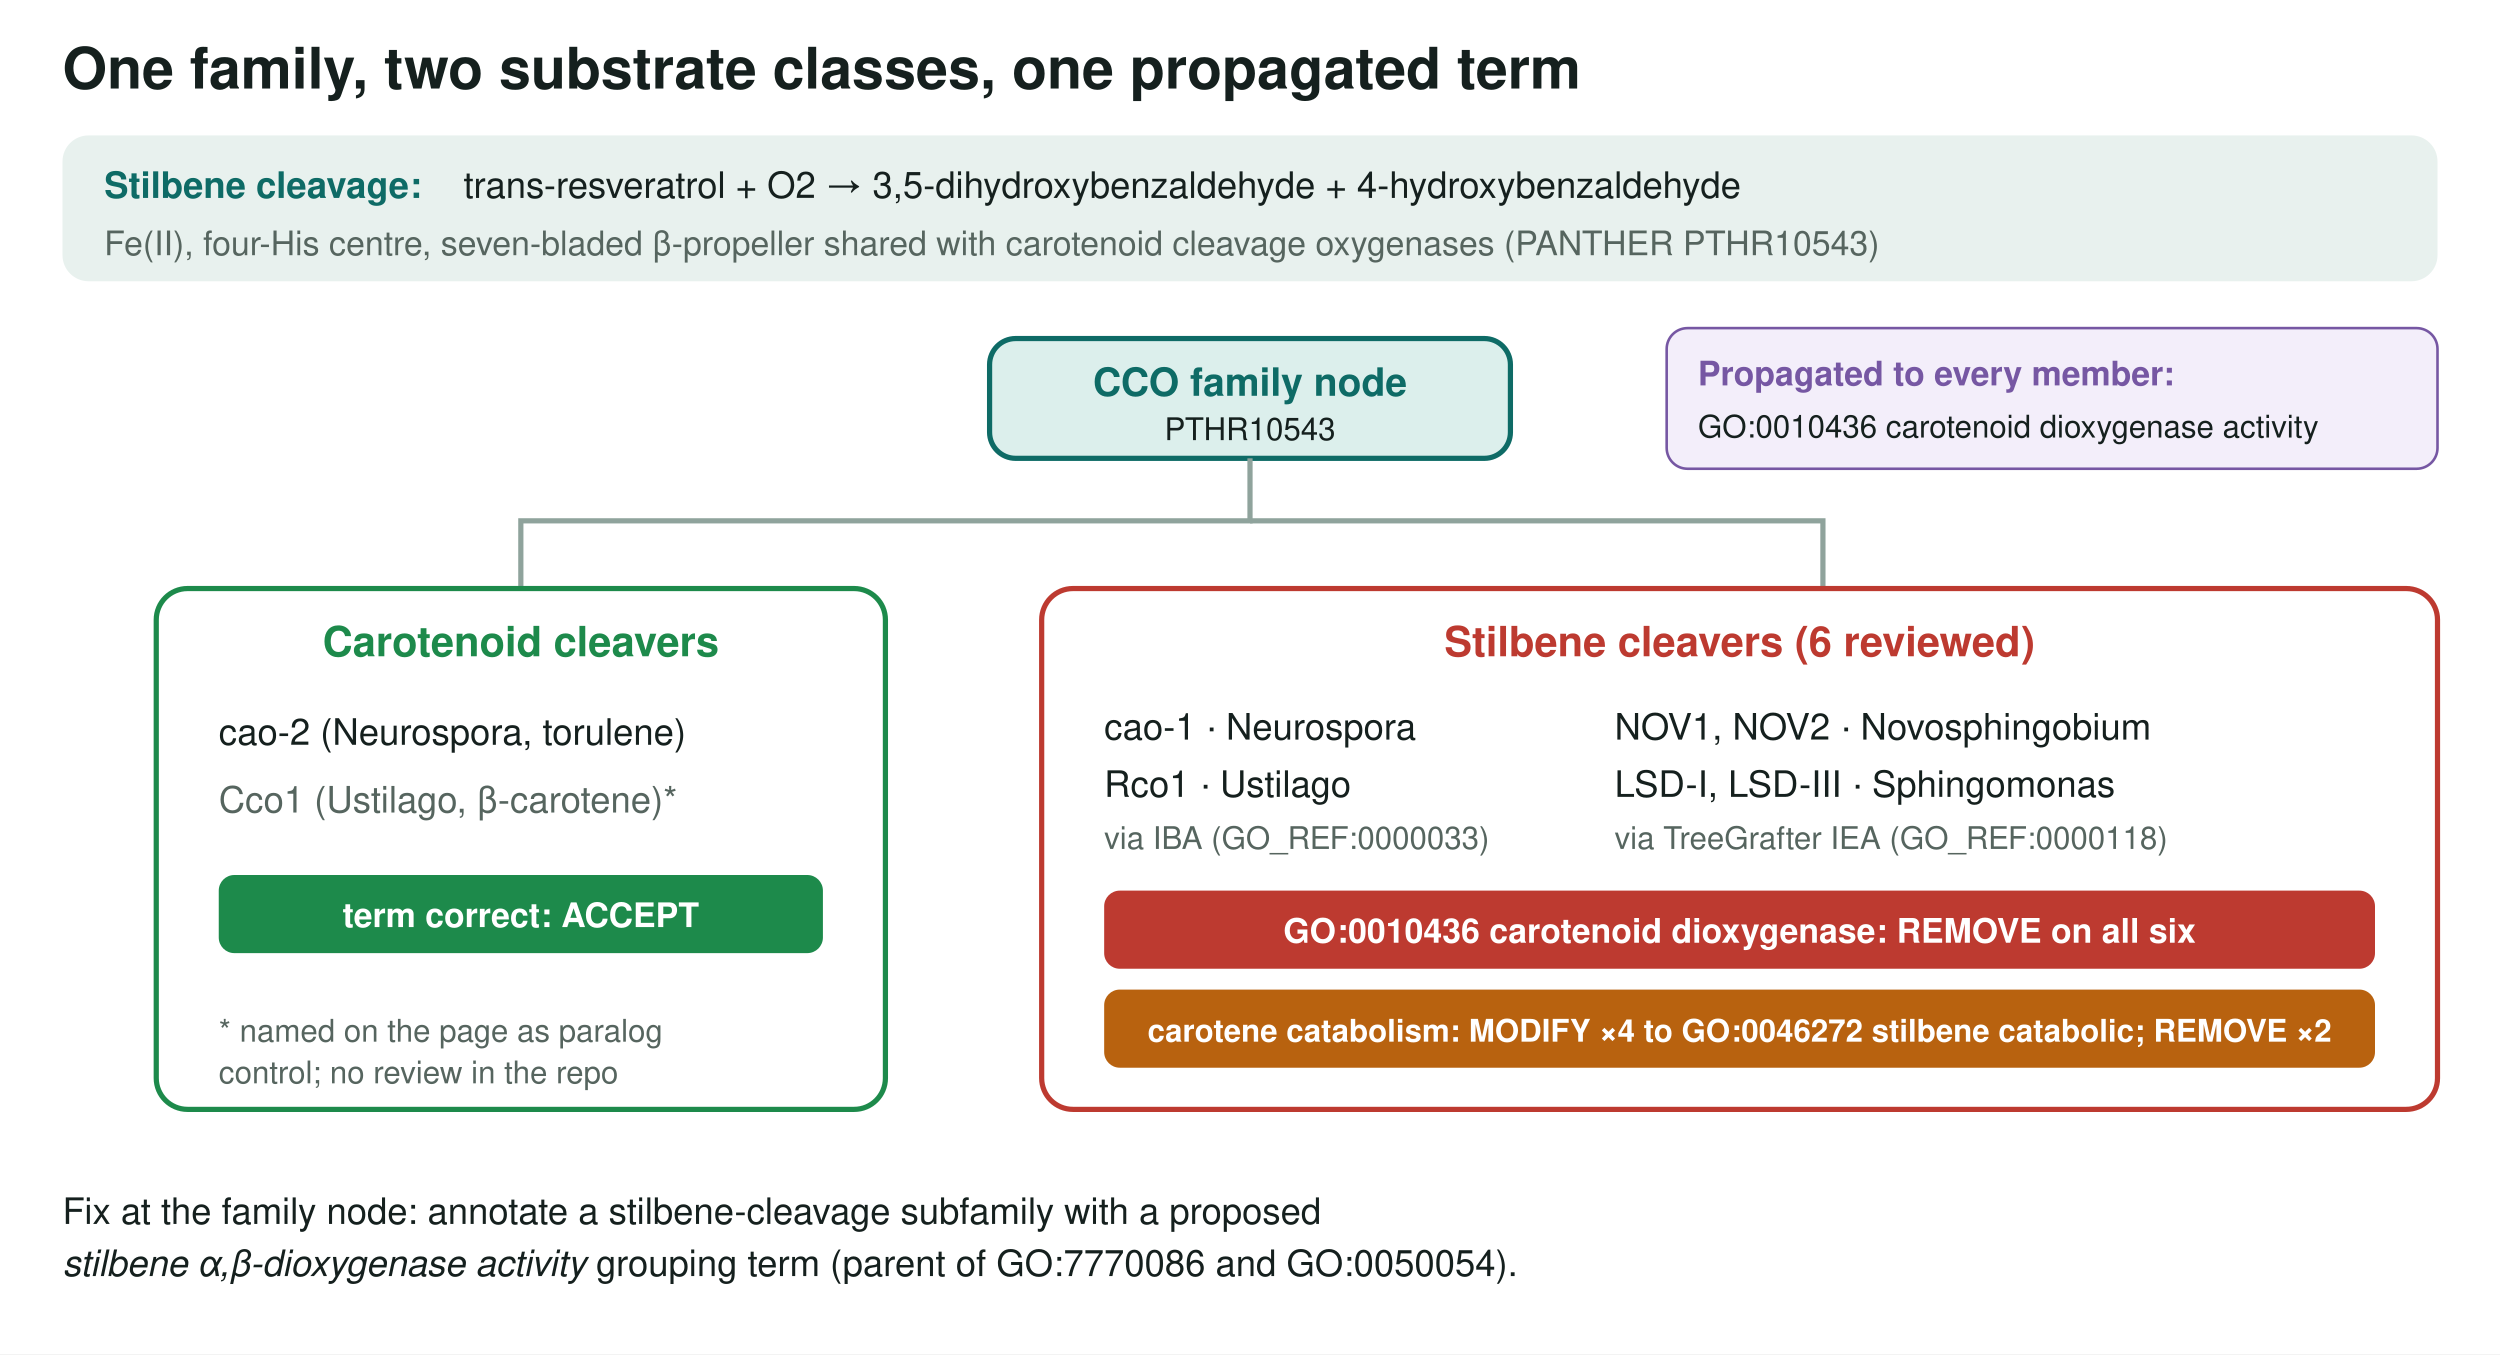
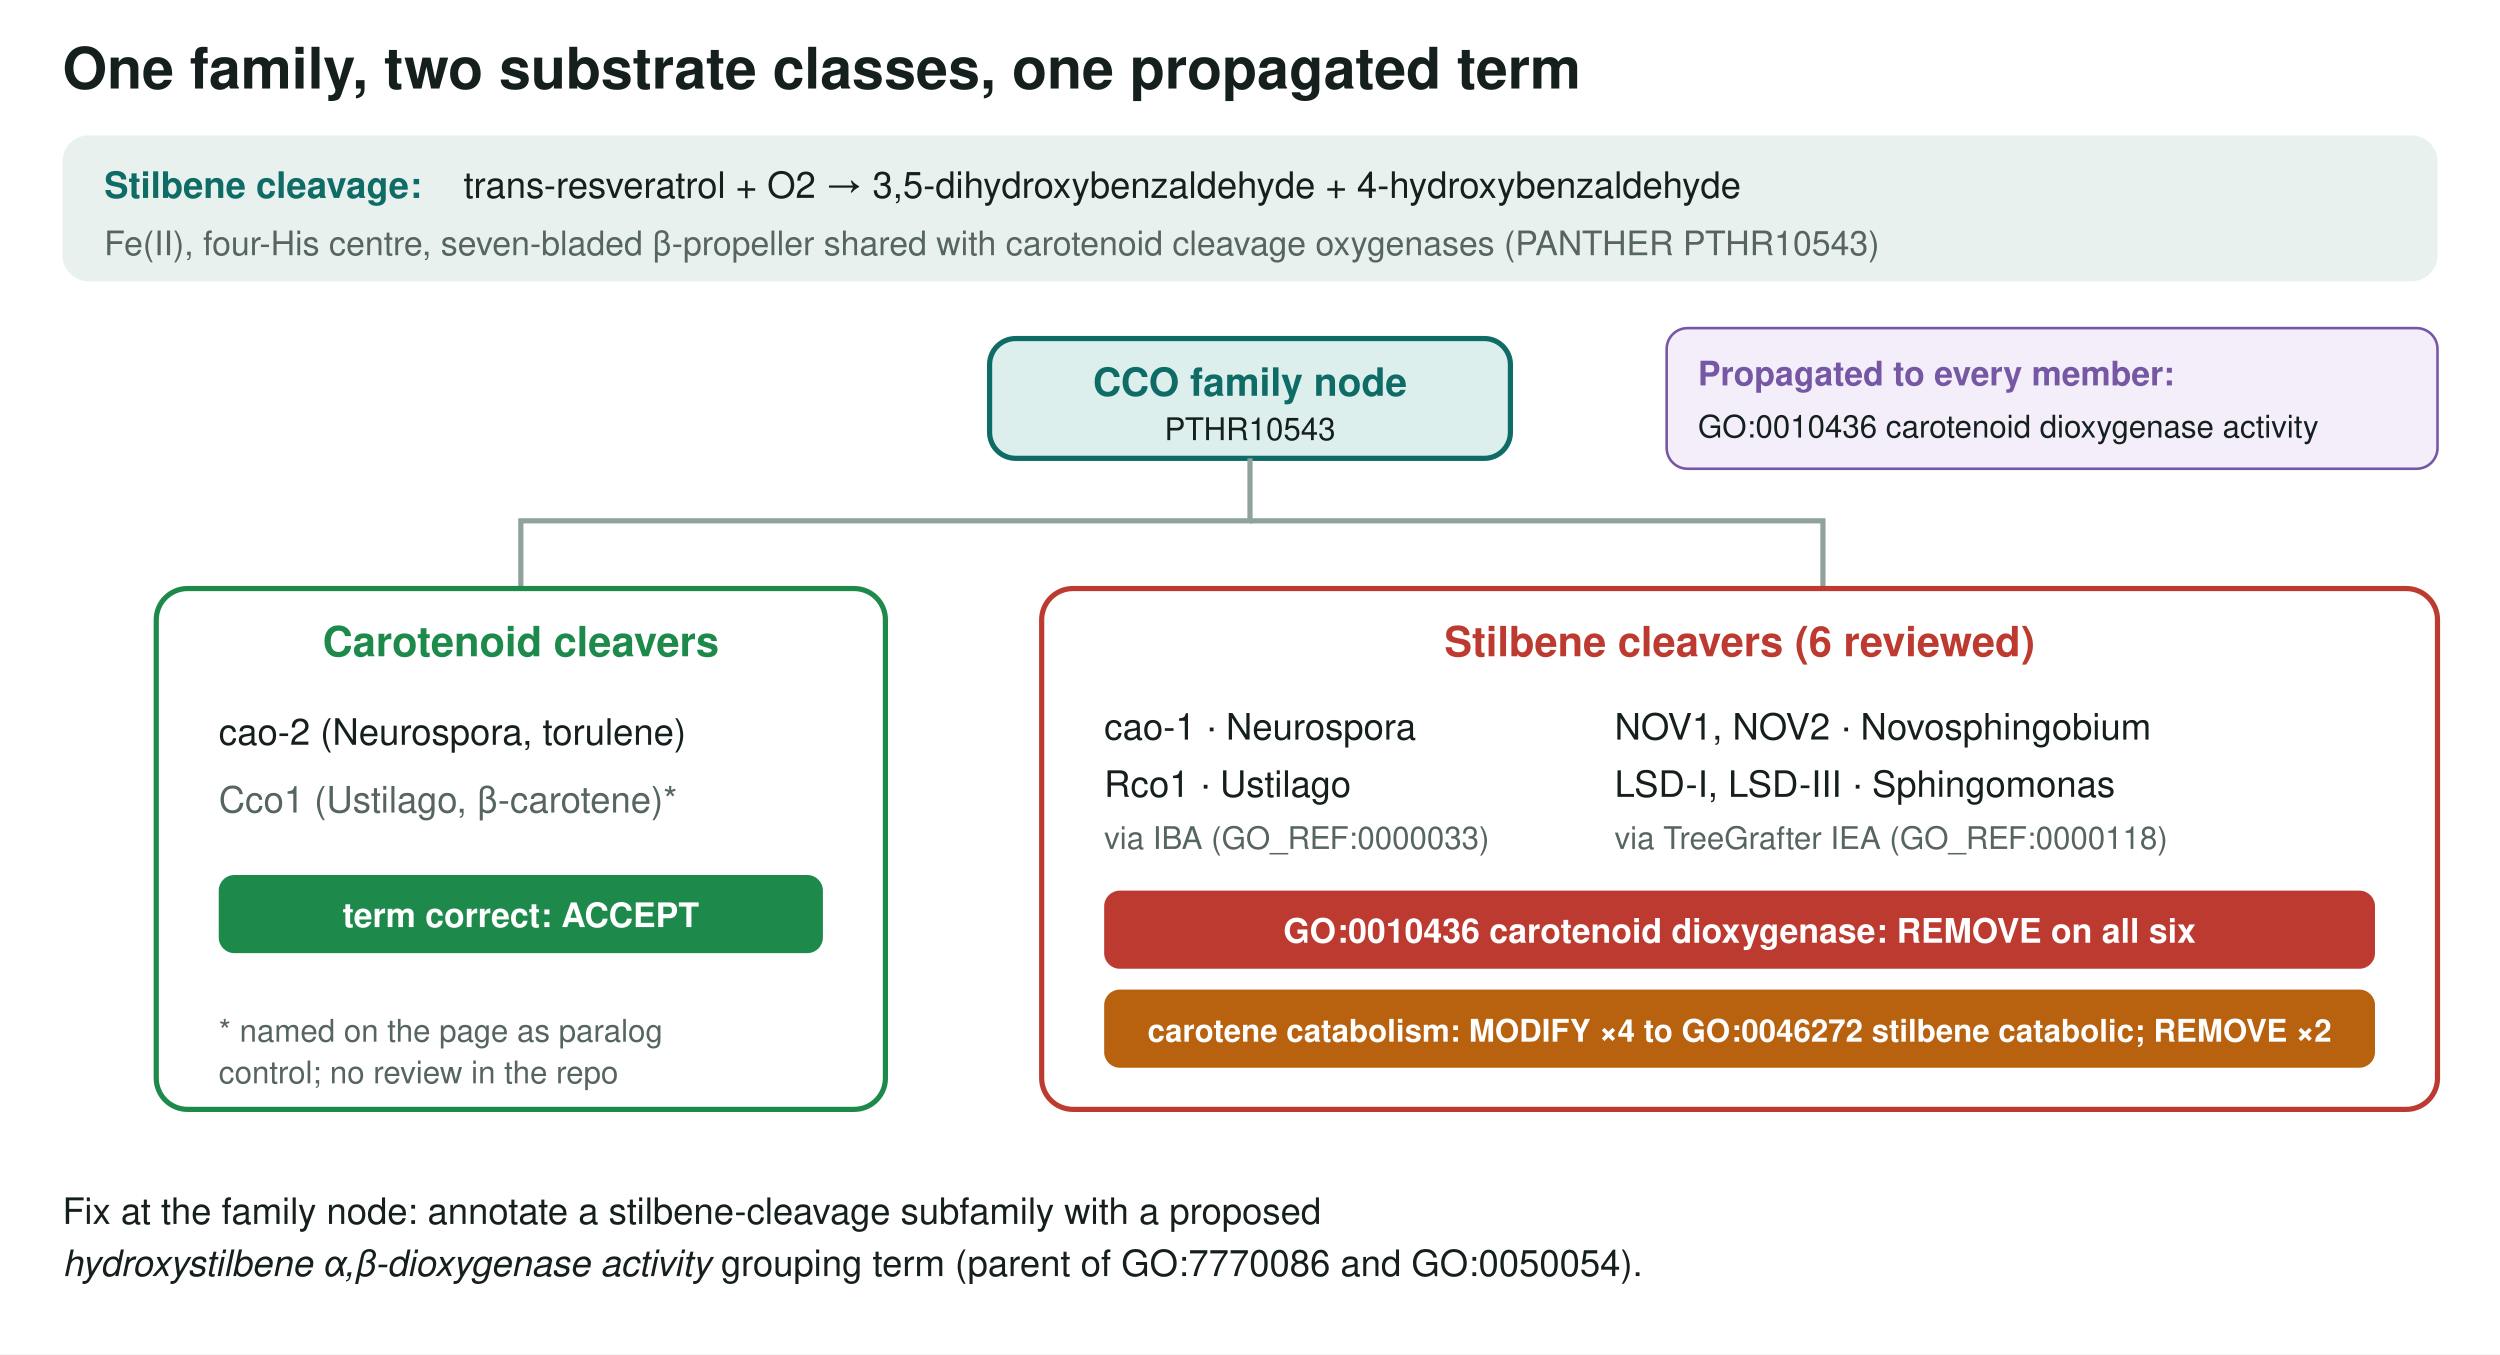
<svg xmlns="http://www.w3.org/2000/svg" viewBox="0 0 960 520" width="960" height="520" font-family="Helvetica, Arial, sans-serif">
  <rect width="960" height="520" fill="#ffffff" />
  <text x="24" y="34" font-size="22" font-weight="bold" fill="#15201e">One family, two substrate classes, one propagated term</text>
  <rect x="24" y="52" width="912" height="56" rx="10" fill="#e8f1ee" />
  <text x="40" y="76" font-size="14" font-weight="bold" fill="#0e6b66">Stilbene cleavage:</text>
  <text x="178" y="76" font-size="14" fill="#15201e">trans-resveratrol + O2 → 3,5-dihydroxybenzaldehyde + 4-hydroxybenzaldehyde</text>
  <text x="40" y="98" font-size="13" fill="#56655f">Fe(II), four-His centre, seven-bladed β-propeller shared with carotenoid cleavage oxygenases (PANTHER PTHR10543)</text>
  <rect x="380" y="130" width="200" height="46" rx="10" fill="#dcefec" stroke="#0e6b66" stroke-width="2" />
  <text x="480" y="152" font-size="15" text-anchor="middle" font-weight="bold" fill="#0e6b66">CCO family node</text>
  <text x="480" y="169" font-size="12" text-anchor="middle" fill="#15201e">PTHR10543</text>
  <rect x="640" y="126" width="296" height="54" rx="8" fill="#f3eefa" stroke="#7657a3" />
  <text x="652" y="148" font-size="13" fill="#7657a3" font-weight="bold">Propagated to every member:</text>
  <text x="652" y="168" font-size="12" fill="#15201e">GO:0010436 carotenoid dioxygenase activity</text>
  <path d="M480,176 L480,200 L200,200 L200,226" fill="none" stroke="#8fa39c" stroke-width="2" />
  <path d="M480,200 L700,200 L700,226" fill="none" stroke="#8fa39c" stroke-width="2" />
  <rect x="60" y="226" width="280" height="200" rx="12" fill="#ffffff" stroke="#1d8a4b" stroke-width="2" />
  <text x="200" y="252" font-size="16" text-anchor="middle" font-weight="bold" fill="#1d8a4b">Carotenoid cleavers</text>
  <text x="84" y="286" font-size="14" fill="#15201e">cao-2 (Neurospora, torulene)</text>
  <text x="84" y="312" font-size="14" fill="#56655f">Cco1 (Ustilago, β-carotene)*</text>
  <rect x="84" y="336" width="232" height="30" rx="6" fill="#1d8a4b" />
  <text x="200" y="356" font-size="13" text-anchor="middle" fill="#ffffff" font-weight="bold">term correct: ACCEPT</text>
  <text x="84" y="400" font-size="12" fill="#56655f">* named on the page as paralog</text>
  <text x="84" y="416" font-size="12" fill="#56655f">control; no review in the repo</text>
  <rect x="400" y="226" width="536" height="200" rx="12" fill="#ffffff" stroke="#bd3a30" stroke-width="2" />
  <text x="668" y="252" font-size="16" text-anchor="middle" font-weight="bold" fill="#bd3a30">Stilbene cleavers (6 reviewed)</text>
  <text x="424" y="284" font-size="14" fill="#15201e">cao-1 · Neurospora</text>
  <text x="424" y="306" font-size="14" fill="#15201e">Rco1 · Ustilago</text>
  <text x="620" y="284" font-size="14" fill="#15201e">NOV1, NOV2 · Novosphingobium</text>
  <text x="620" y="306" font-size="14" fill="#15201e">LSD-I, LSD-III · Sphingomonas</text>
  <text x="424" y="326" font-size="12" fill="#56655f">via IBA (GO_REF:0000033)</text>
  <text x="620" y="326" font-size="12" fill="#56655f">via TreeGrafter IEA (GO_REF:0000118)</text>
  <rect x="424" y="342" width="488" height="30" rx="6" fill="#bd3a30" />
  <text x="668" y="362" font-size="13" text-anchor="middle" fill="#ffffff" font-weight="bold">GO:0010436 carotenoid dioxygenase: REMOVE on all six</text>
  <rect x="424" y="380" width="488" height="30" rx="6" fill="#b8620f" />
  <text x="668" y="400" font-size="12" text-anchor="middle" fill="#ffffff" font-weight="bold">carotene catabolism: MODIFY ×4 to GO:0046272 stilbene catabolic; REMOVE ×2</text>
  <text x="24" y="470" font-size="14" fill="#15201e">Fix at the family node: annotate a stilbene-cleavage subfamily with a proposed</text>
  <text x="24" y="490" font-size="14" fill="#15201e">
-     <tspan font-style="italic">stilbene α,β-dioxygenase activity</tspan> grouping term (parent of GO:7770086 and GO:0050054).</text>
+     <tspan font-style="italic">hydroxystilbene α,β-dioxygenase activity</tspan> grouping term (parent of GO:7770086 and GO:0050054).</text>
</svg>
